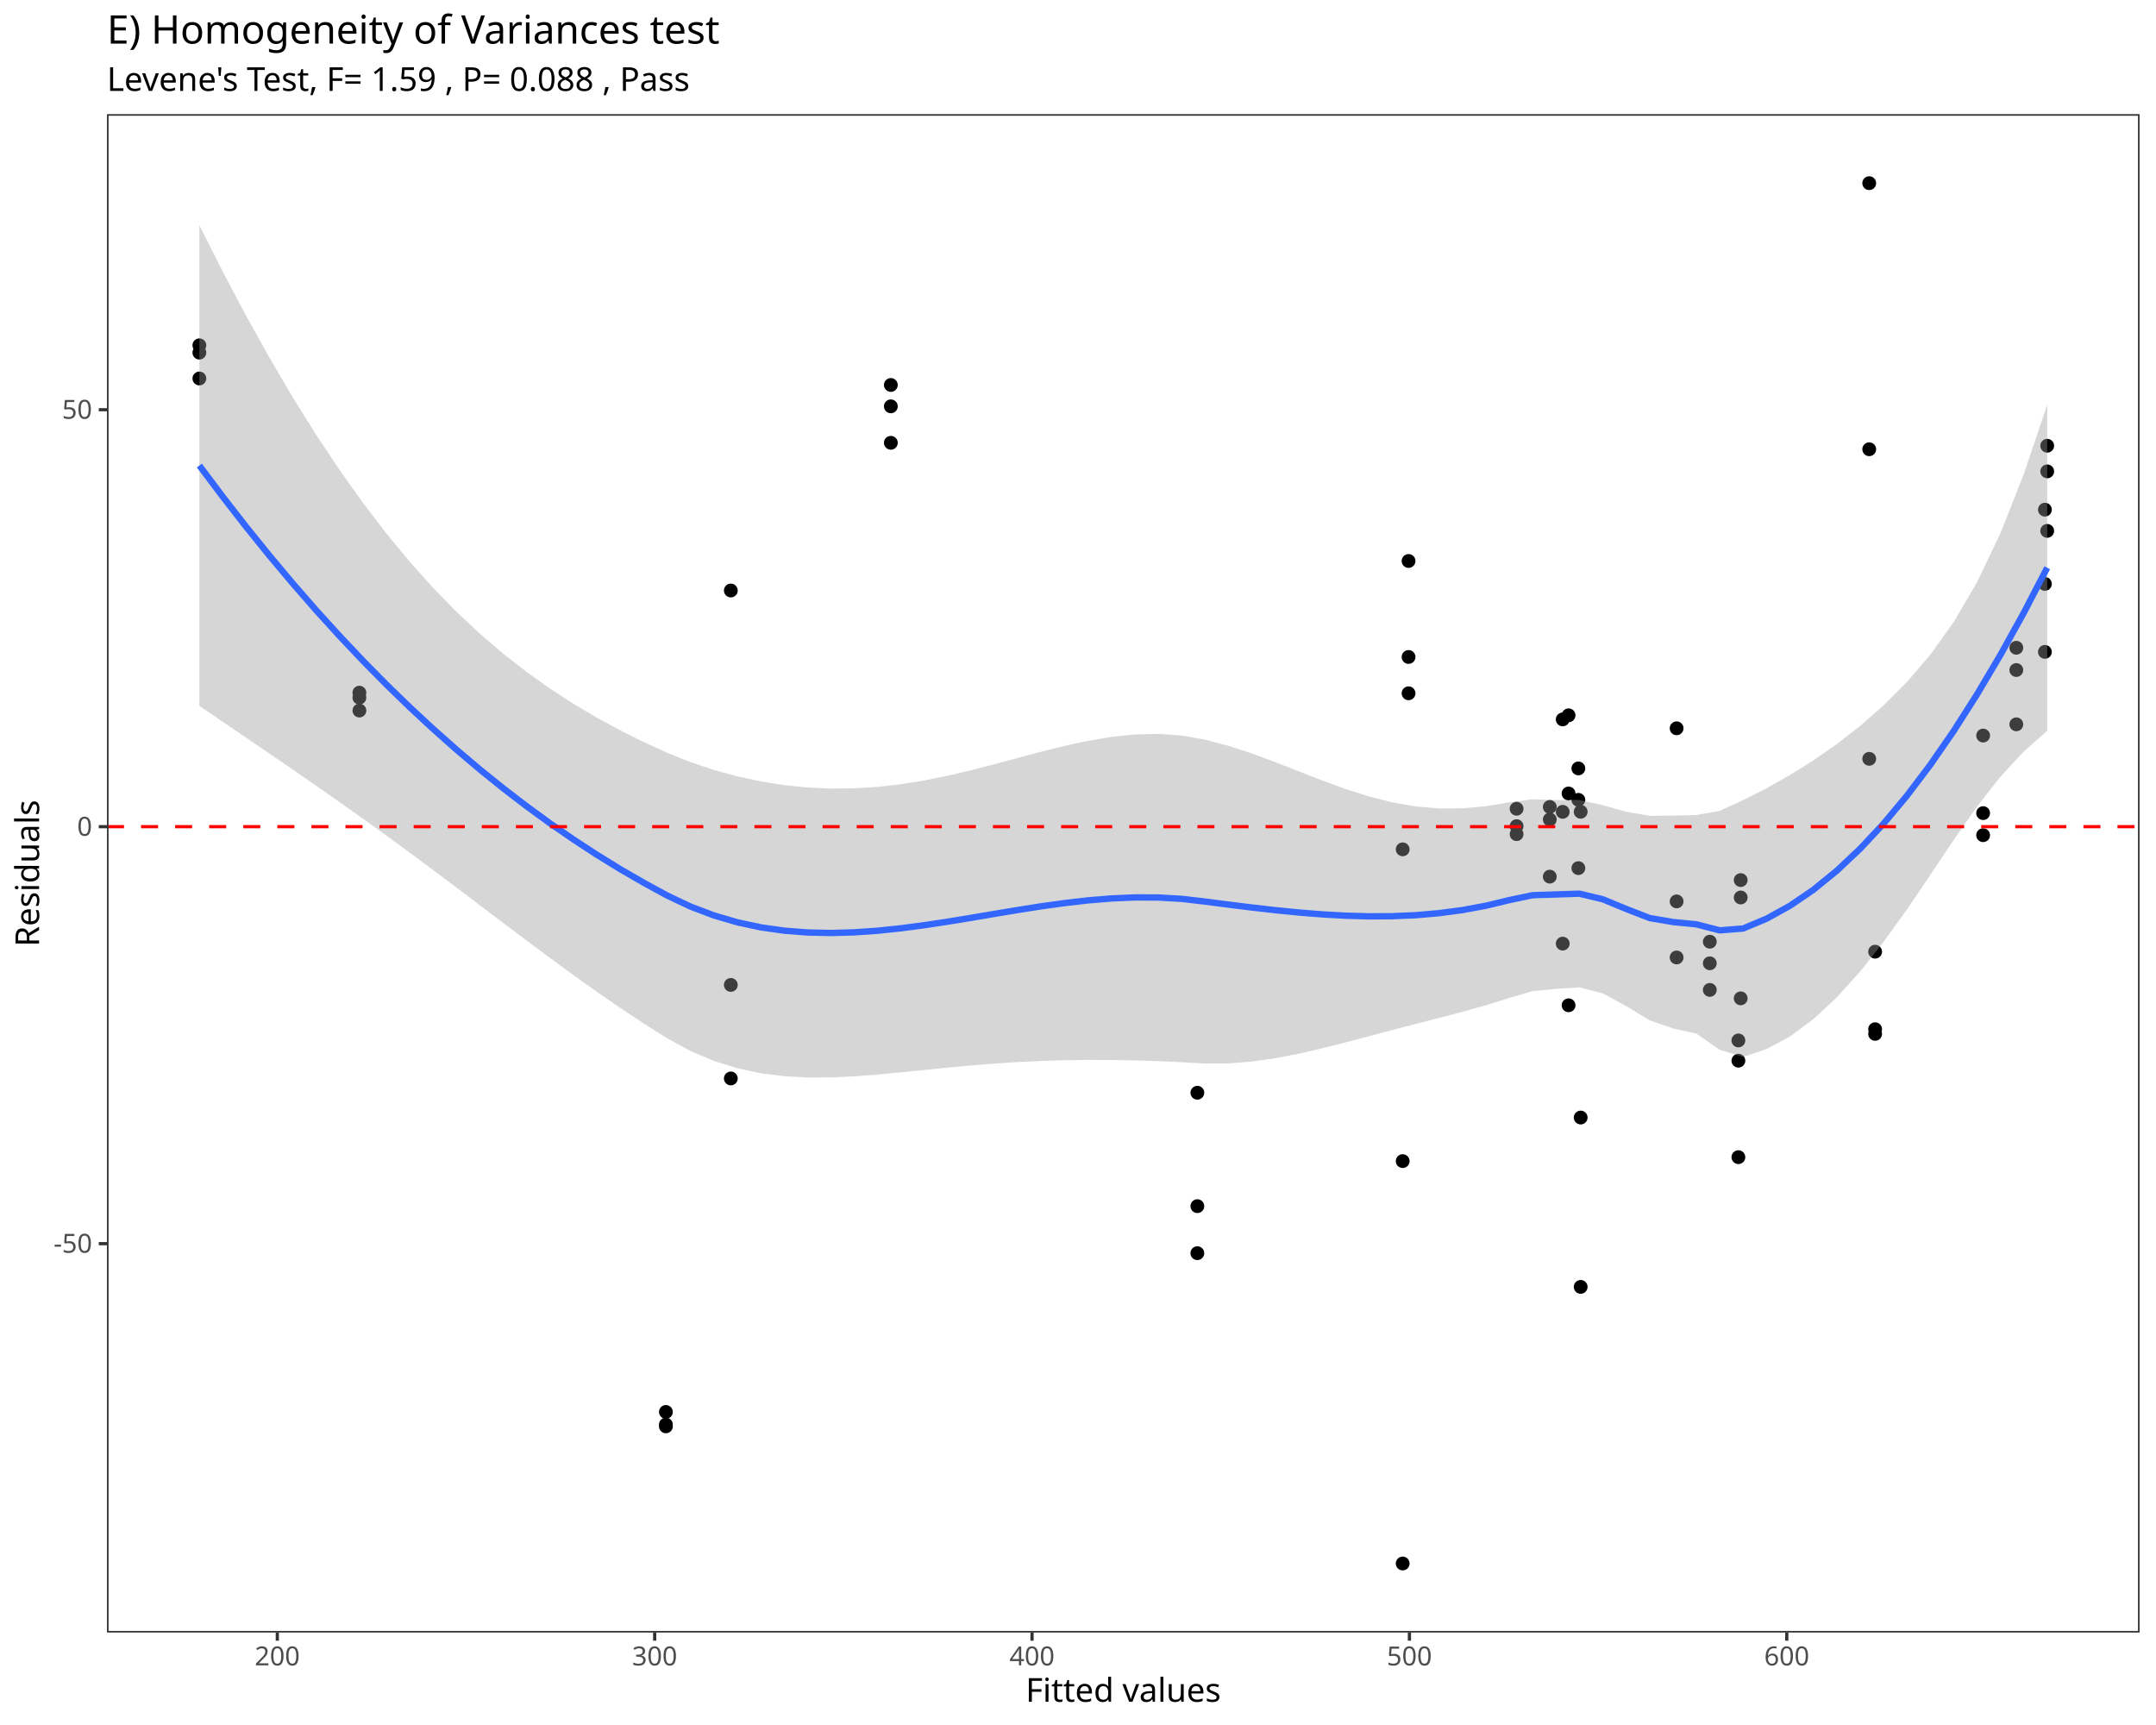
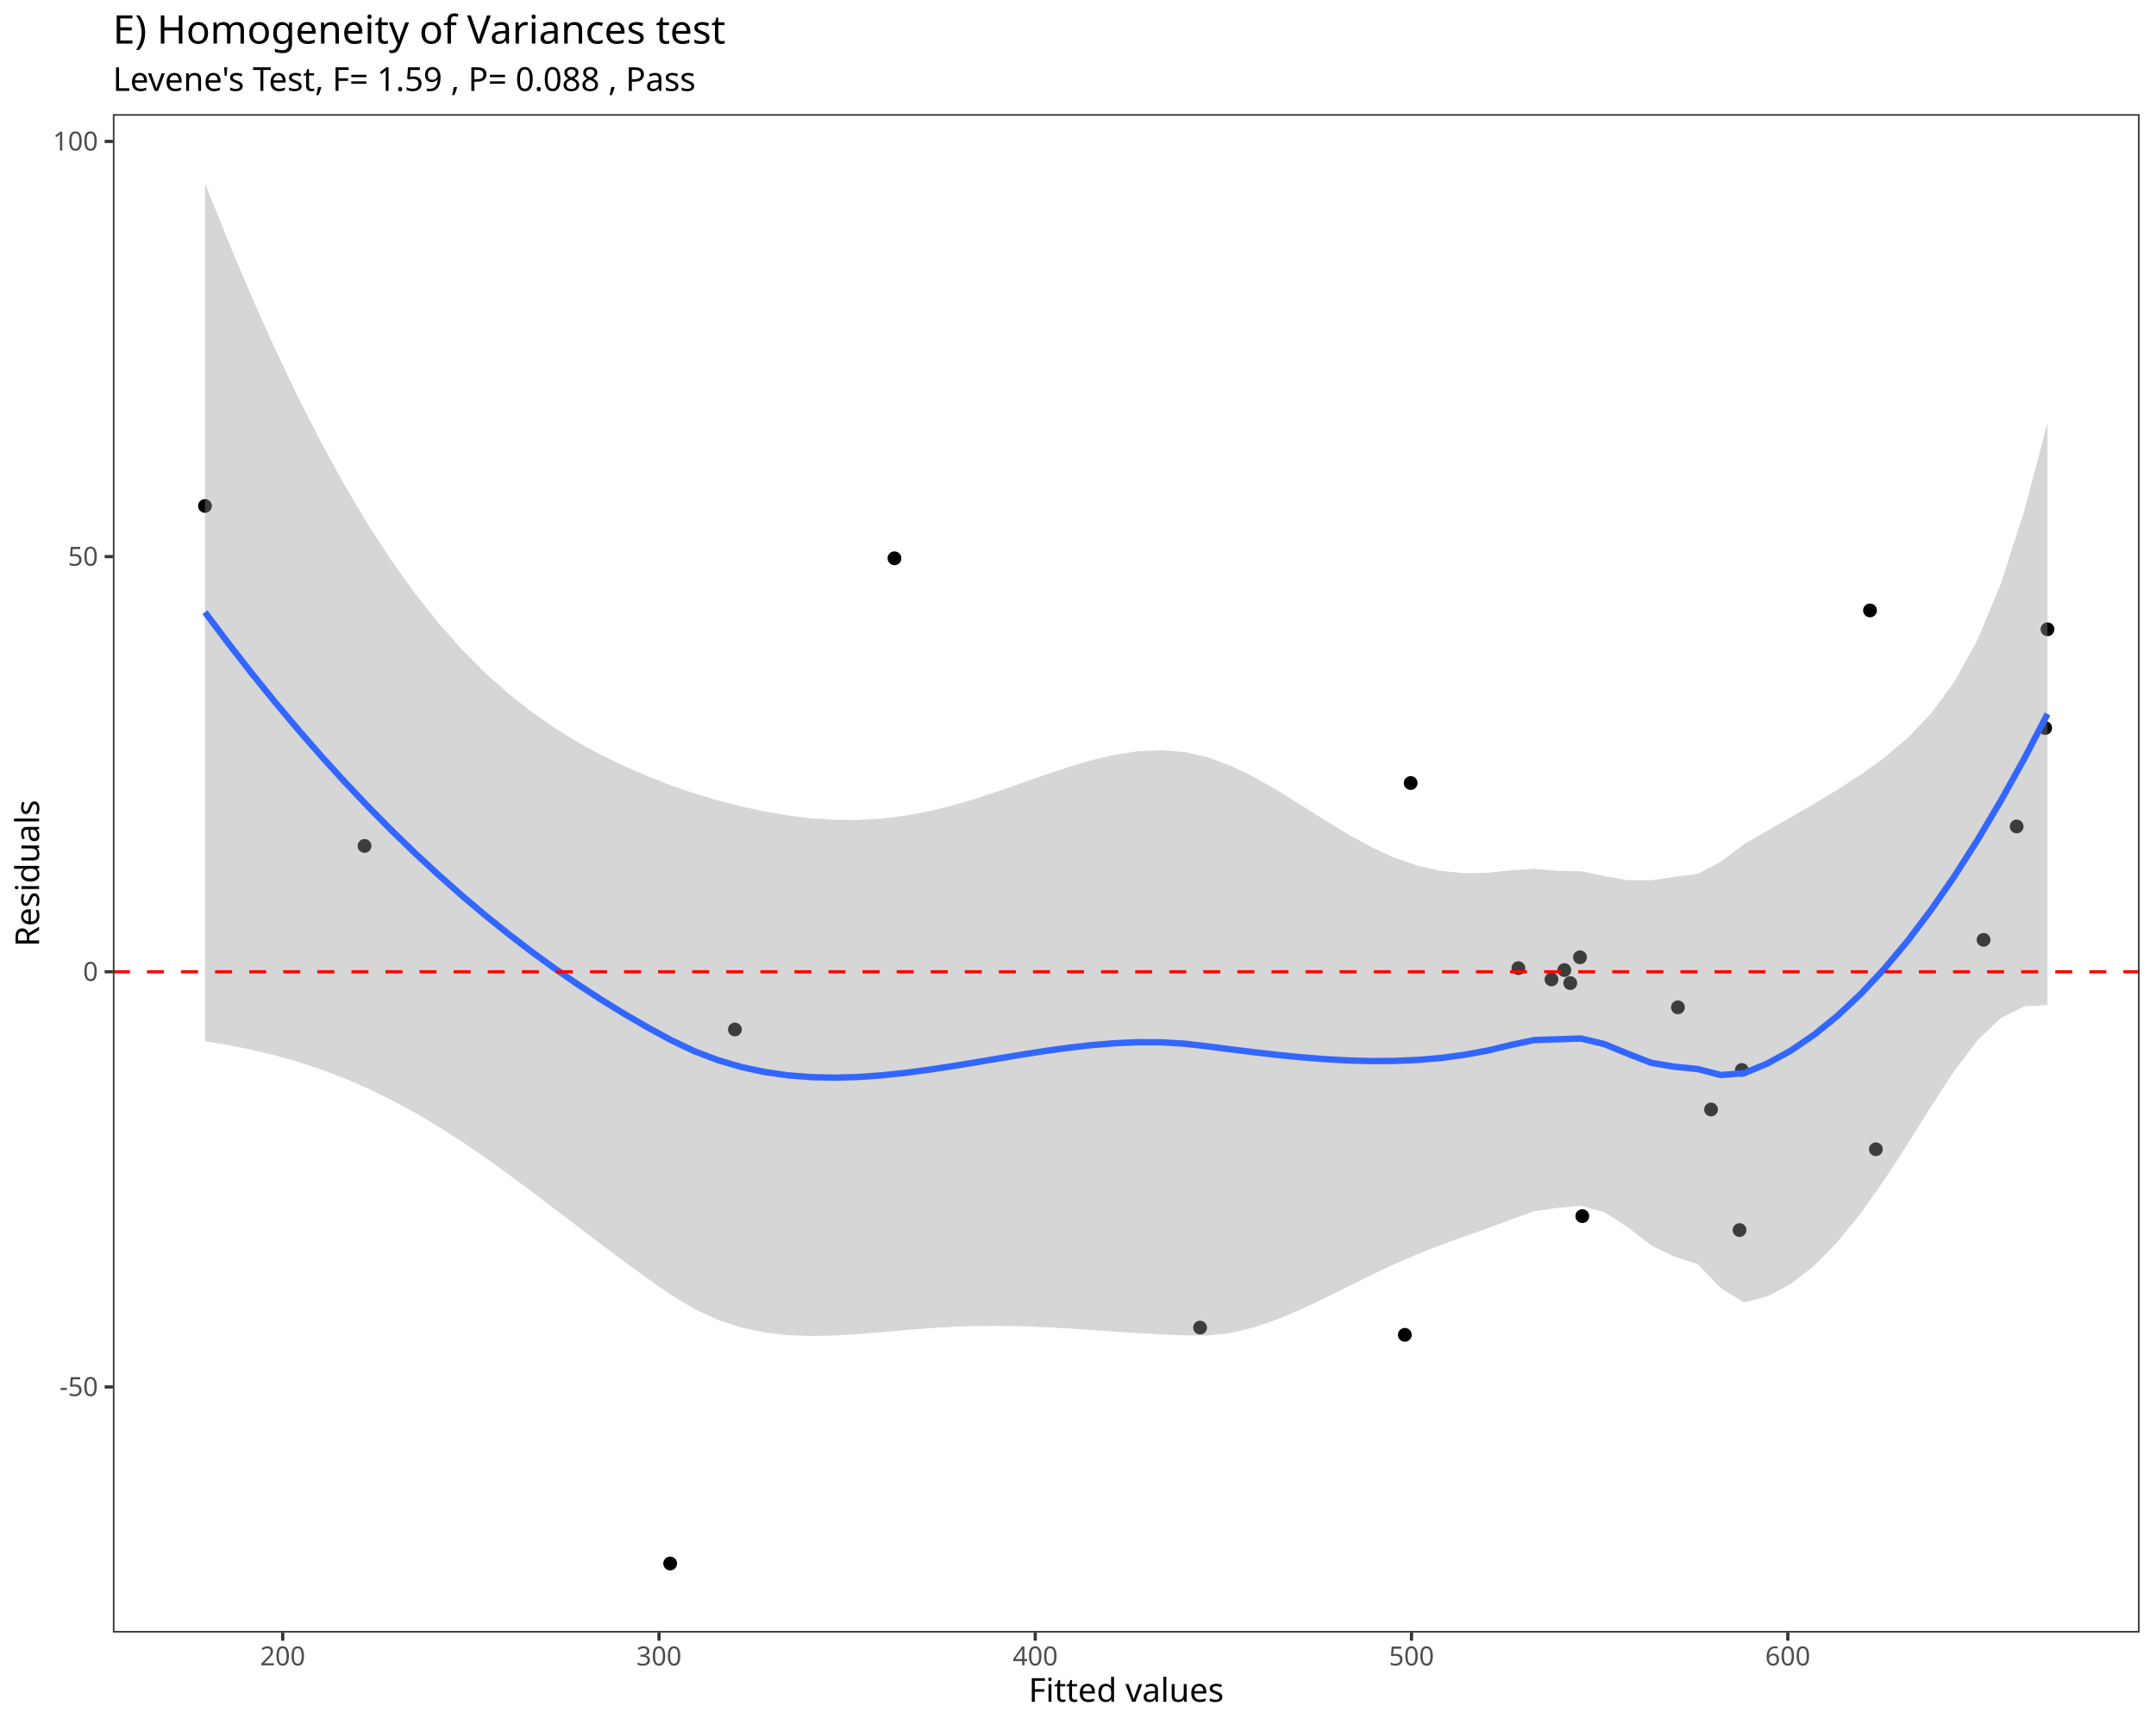
<svg xmlns="http://www.w3.org/2000/svg" class="svglite" data-engine-version="2.0" width="720.00pt" height="576.00pt" viewBox="0 0 720.00 576.00">
  <defs>
    <style type="text/css">
    .svglite line, .svglite polyline, .svglite polygon, .svglite path, .svglite rect, .svglite circle {
      fill: none;
      stroke: #000000;
      stroke-linecap: round;
      stroke-linejoin: round;
      stroke-miterlimit: 10.00;
    }
  </style>
  </defs>
  <rect width="100%" height="100%" style="stroke: none; fill: #FFFFFF;" />
  <defs>
    <clipPath id="cpMC4wMHw3MjAuMDB8MC4wMHw1NzYuMDA=">
      <rect x="0.00" y="0.00" width="720.00" height="576.00" />
    </clipPath>
  </defs>
  <g clip-path="url(#cpMC4wMHw3MjAuMDB8MC4wMHw1NzYuMDA=)">
    <rect x="0.00" y="0.00" width="720.00" height="576.00" style="stroke-width: 1.07; stroke: #FFFFFF; fill: #FFFFFF;" />
  </g>
  <defs>
-     <clipPath id="cpMzUuNzJ8NzE0LjUyfDM4LjEyfDU0NS4xMQ==">
-       <rect x="35.72" y="38.12" width="678.80" height="507.00" />
+     <clipPath id="cpMzcuNjl8NzE0LjUyfDM4LjEyfDU0NS4xMQ==">
+       <rect x="37.69" y="38.12" width="676.83" height="507.00" />
    </clipPath>
  </defs>
-   <g clip-path="url(#cpMzUuNzJ8NzE0LjUyfDM4LjEyfDU0NS4xMQ==)">
-     <rect x="35.72" y="38.12" width="678.80" height="507.00" style="stroke-width: 1.07; stroke: none; fill: #FFFFFF;" />
-     <circle cx="626.20" cy="343.67" r="1.95" style="stroke-width: 0.71; fill: #000000;" />
-     <circle cx="626.20" cy="317.78" r="1.95" style="stroke-width: 0.71; fill: #000000;" />
-     <circle cx="626.20" cy="345.22" r="1.95" style="stroke-width: 0.71; fill: #000000;" />
-     <circle cx="662.27" cy="278.88" r="1.95" style="stroke-width: 0.71; fill: #000000;" />
-     <circle cx="662.27" cy="245.61" r="1.95" style="stroke-width: 0.71; fill: #000000;" />
-     <circle cx="662.27" cy="271.51" r="1.95" style="stroke-width: 0.71; fill: #000000;" />
-     <circle cx="673.35" cy="216.30" r="1.95" style="stroke-width: 0.71; fill: #000000;" />
-     <circle cx="673.35" cy="223.73" r="1.95" style="stroke-width: 0.71; fill: #000000;" />
-     <circle cx="673.35" cy="241.86" r="1.95" style="stroke-width: 0.71; fill: #000000;" />
-     <circle cx="682.90" cy="194.97" r="1.95" style="stroke-width: 0.71; fill: #000000;" />
-     <circle cx="682.90" cy="170.18" r="1.95" style="stroke-width: 0.71; fill: #000000;" />
-     <circle cx="682.90" cy="217.67" r="1.95" style="stroke-width: 0.71; fill: #000000;" />
-     <circle cx="683.67" cy="157.40" r="1.95" style="stroke-width: 0.71; fill: #000000;" />
-     <circle cx="683.67" cy="148.84" r="1.95" style="stroke-width: 0.71; fill: #000000;" />
-     <circle cx="683.67" cy="177.27" r="1.95" style="stroke-width: 0.71; fill: #000000;" />
-     <circle cx="624.23" cy="61.16" r="1.95" style="stroke-width: 0.71; fill: #000000;" />
-     <circle cx="624.23" cy="253.38" r="1.95" style="stroke-width: 0.71; fill: #000000;" />
-     <circle cx="624.23" cy="150.01" r="1.95" style="stroke-width: 0.71; fill: #000000;" />
-     <circle cx="399.86" cy="418.45" r="1.95" style="stroke-width: 0.71; fill: #000000;" />
-     <circle cx="399.86" cy="402.75" r="1.95" style="stroke-width: 0.71; fill: #000000;" />
-     <circle cx="399.86" cy="364.88" r="1.95" style="stroke-width: 0.71; fill: #000000;" />
-     <circle cx="222.38" cy="476.28" r="1.95" style="stroke-width: 0.71; fill: #000000;" />
-     <circle cx="222.38" cy="471.46" r="1.95" style="stroke-width: 0.71; fill: #000000;" />
-     <circle cx="222.38" cy="475.67" r="1.95" style="stroke-width: 0.71; fill: #000000;" />
-     <circle cx="523.83" cy="264.95" r="1.95" style="stroke-width: 0.71; fill: #000000;" />
-     <circle cx="523.83" cy="238.85" r="1.95" style="stroke-width: 0.71; fill: #000000;" />
-     <circle cx="523.83" cy="335.68" r="1.95" style="stroke-width: 0.71; fill: #000000;" />
-     <circle cx="559.91" cy="319.71" r="1.95" style="stroke-width: 0.71; fill: #000000;" />
-     <circle cx="559.91" cy="243.19" r="1.95" style="stroke-width: 0.71; fill: #000000;" />
-     <circle cx="559.91" cy="300.99" r="1.95" style="stroke-width: 0.71; fill: #000000;" />
-     <circle cx="570.99" cy="321.66" r="1.95" style="stroke-width: 0.71; fill: #000000;" />
-     <circle cx="570.99" cy="314.45" r="1.95" style="stroke-width: 0.71; fill: #000000;" />
-     <circle cx="570.99" cy="330.54" r="1.95" style="stroke-width: 0.71; fill: #000000;" />
-     <circle cx="580.54" cy="386.39" r="1.95" style="stroke-width: 0.71; fill: #000000;" />
-     <circle cx="580.54" cy="354.18" r="1.95" style="stroke-width: 0.71; fill: #000000;" />
-     <circle cx="580.54" cy="347.42" r="1.95" style="stroke-width: 0.71; fill: #000000;" />
-     <circle cx="581.31" cy="293.87" r="1.95" style="stroke-width: 0.71; fill: #000000;" />
-     <circle cx="581.31" cy="299.68" r="1.95" style="stroke-width: 0.71; fill: #000000;" />
-     <circle cx="581.31" cy="333.36" r="1.95" style="stroke-width: 0.71; fill: #000000;" />
-     <circle cx="521.87" cy="240.22" r="1.95" style="stroke-width: 0.71; fill: #000000;" />
-     <circle cx="521.87" cy="315.09" r="1.95" style="stroke-width: 0.71; fill: #000000;" />
-     <circle cx="521.87" cy="271.08" r="1.95" style="stroke-width: 0.71; fill: #000000;" />
-     <circle cx="297.50" cy="135.68" r="1.95" style="stroke-width: 0.71; fill: #000000;" />
-     <circle cx="297.50" cy="128.55" r="1.95" style="stroke-width: 0.71; fill: #000000;" />
-     <circle cx="297.50" cy="147.86" r="1.95" style="stroke-width: 0.71; fill: #000000;" />
-     <circle cx="120.02" cy="237.26" r="1.95" style="stroke-width: 0.71; fill: #000000;" />
-     <circle cx="120.02" cy="231.29" r="1.95" style="stroke-width: 0.71; fill: #000000;" />
-     <circle cx="120.02" cy="232.96" r="1.95" style="stroke-width: 0.71; fill: #000000;" />
-     <circle cx="470.39" cy="231.50" r="1.95" style="stroke-width: 0.71; fill: #000000;" />
-     <circle cx="470.39" cy="187.32" r="1.95" style="stroke-width: 0.71; fill: #000000;" />
-     <circle cx="470.39" cy="219.37" r="1.95" style="stroke-width: 0.71; fill: #000000;" />
-     <circle cx="506.47" cy="270.05" r="1.95" style="stroke-width: 0.71; fill: #000000;" />
-     <circle cx="506.47" cy="275.87" r="1.95" style="stroke-width: 0.71; fill: #000000;" />
-     <circle cx="506.47" cy="278.53" r="1.95" style="stroke-width: 0.71; fill: #000000;" />
-     <circle cx="517.55" cy="269.45" r="1.95" style="stroke-width: 0.71; fill: #000000;" />
-     <circle cx="517.55" cy="273.64" r="1.95" style="stroke-width: 0.71; fill: #000000;" />
-     <circle cx="517.55" cy="292.72" r="1.95" style="stroke-width: 0.71; fill: #000000;" />
-     <circle cx="527.10" cy="256.58" r="1.95" style="stroke-width: 0.71; fill: #000000;" />
-     <circle cx="527.10" cy="267.08" r="1.95" style="stroke-width: 0.71; fill: #000000;" />
-     <circle cx="527.10" cy="289.88" r="1.95" style="stroke-width: 0.71; fill: #000000;" />
-     <circle cx="527.87" cy="429.71" r="1.95" style="stroke-width: 0.71; fill: #000000;" />
-     <circle cx="527.87" cy="373.16" r="1.95" style="stroke-width: 0.71; fill: #000000;" />
-     <circle cx="527.87" cy="271.06" r="1.95" style="stroke-width: 0.71; fill: #000000;" />
-     <circle cx="468.43" cy="283.61" r="1.95" style="stroke-width: 0.71; fill: #000000;" />
-     <circle cx="468.43" cy="387.71" r="1.95" style="stroke-width: 0.71; fill: #000000;" />
-     <circle cx="468.43" cy="522.07" r="1.95" style="stroke-width: 0.71; fill: #000000;" />
-     <circle cx="244.06" cy="197.18" r="1.95" style="stroke-width: 0.71; fill: #000000;" />
-     <circle cx="244.06" cy="328.88" r="1.95" style="stroke-width: 0.71; fill: #000000;" />
-     <circle cx="244.06" cy="360.11" r="1.95" style="stroke-width: 0.71; fill: #000000;" />
-     <circle cx="66.58" cy="117.75" r="1.95" style="stroke-width: 0.71; fill: #000000;" />
-     <circle cx="66.58" cy="115.30" r="1.95" style="stroke-width: 0.71; fill: #000000;" />
-     <circle cx="66.58" cy="126.38" r="1.95" style="stroke-width: 0.71; fill: #000000;" />
-     <polygon points="66.58,75.20 74.39,90.70 82.20,105.46 90.01,119.48 97.82,132.75 105.63,145.26 113.45,157.00 121.26,167.97 129.07,178.18 136.88,187.63 144.69,196.34 152.50,204.33 160.31,211.65 168.12,218.33 175.94,224.42 183.75,229.98 191.56,235.04 199.37,239.67 207.18,243.90 214.99,247.79 222.80,251.36 230.61,254.49 238.43,257.11 246.24,259.24 254.05,260.92 261.86,262.16 269.67,262.96 277.48,263.31 285.29,263.24 293.10,262.75 300.92,261.85 308.73,260.59 316.54,259.01 324.35,257.17 332.16,255.16 339.97,253.06 347.78,250.99 355.59,249.05 363.41,247.36 371.22,246.05 379.03,245.24 386.84,245.05 394.65,245.60 402.46,246.98 410.27,249.05 418.08,251.60 425.90,254.49 433.71,257.55 441.52,260.59 449.33,263.45 457.14,265.94 464.95,267.93 472.76,269.29 480.57,269.95 488.39,269.91 496.20,269.21 504.01,267.91 511.82,266.89 519.63,267.16 527.44,267.13 535.25,268.85 543.06,271.05 550.88,272.41 558.69,272.36 566.50,272.15 574.31,270.76 582.12,267.16 589.93,263.22 597.74,258.82 605.55,253.93 613.37,248.49 621.18,242.41 628.99,235.57 636.80,227.76 644.61,218.64 652.42,207.74 660.23,194.42 668.04,178.07 675.85,158.31 683.67,135.14 683.67,244.02 675.85,250.93 668.04,259.33 660.23,269.32 652.42,280.50 644.61,292.17 636.80,303.70 628.99,314.57 621.18,324.44 613.37,333.07 605.55,340.33 597.74,346.11 589.93,350.32 582.12,352.91 574.31,350.55 566.50,345.13 558.69,343.39 550.88,340.68 543.06,335.95 535.25,331.70 527.44,329.69 519.63,330.19 511.82,330.95 504.01,333.21 496.20,335.68 488.39,337.86 480.57,339.90 472.76,341.91 464.95,343.94 457.14,346.01 449.33,348.08 441.52,350.05 433.71,351.84 425.90,353.35 418.08,354.46 410.27,355.08 402.46,355.12 394.65,354.69 386.84,354.33 379.03,354.08 371.22,353.94 363.41,353.92 355.59,354.02 347.78,354.26 339.97,354.63 332.16,355.13 324.35,355.76 316.54,356.48 308.73,357.27 300.92,358.06 293.10,358.80 285.29,359.40 277.48,359.77 269.67,359.79 261.86,359.36 254.05,358.37 246.24,356.70 238.43,354.26 230.61,350.95 222.80,346.68 214.99,341.76 207.18,336.59 199.37,331.21 191.56,325.64 183.75,319.93 175.94,314.12 168.12,308.23 160.31,302.32 152.50,296.41 144.69,290.55 136.88,284.75 129.07,279.04 121.26,273.41 113.45,267.87 105.63,262.40 97.82,257.00 90.01,251.65 82.20,246.33 74.39,241.02 66.58,235.70 " style="stroke-width: 0.00; stroke: none; stroke-linecap: butt; fill: #999999; fill-opacity: 0.40;" />
-     <polyline points="66.58,75.20 74.39,90.70 82.20,105.46 90.01,119.48 97.82,132.75 105.63,145.26 113.45,157.00 121.26,167.97 129.07,178.18 136.88,187.63 144.69,196.34 152.50,204.33 160.31,211.65 168.12,218.33 175.94,224.42 183.75,229.98 191.56,235.04 199.37,239.67 207.18,243.90 214.99,247.79 222.80,251.36 230.61,254.49 238.43,257.11 246.24,259.24 254.05,260.92 261.86,262.16 269.67,262.96 277.48,263.31 285.29,263.24 293.10,262.75 300.92,261.85 308.73,260.59 316.54,259.01 324.35,257.17 332.16,255.16 339.97,253.06 347.78,250.99 355.59,249.05 363.41,247.36 371.22,246.05 379.03,245.24 386.84,245.05 394.65,245.60 402.46,246.98 410.27,249.05 418.08,251.60 425.90,254.49 433.71,257.55 441.52,260.59 449.33,263.45 457.14,265.94 464.95,267.93 472.76,269.29 480.57,269.95 488.39,269.91 496.20,269.21 504.01,267.91 511.82,266.89 519.63,267.16 527.44,267.13 535.25,268.85 543.06,271.05 550.88,272.41 558.69,272.36 566.50,272.15 574.31,270.76 582.12,267.16 589.93,263.22 597.74,258.82 605.55,253.93 613.37,248.49 621.18,242.41 628.99,235.57 636.80,227.76 644.61,218.64 652.42,207.74 660.23,194.42 668.04,178.07 675.85,158.31 683.67,135.14 " style="stroke-width: 2.13; stroke: none; stroke-linecap: butt;" />
-     <polyline points="683.67,244.02 675.85,250.93 668.04,259.33 660.23,269.32 652.42,280.50 644.61,292.17 636.80,303.70 628.99,314.57 621.18,324.44 613.37,333.07 605.55,340.33 597.74,346.11 589.93,350.32 582.12,352.91 574.31,350.55 566.50,345.13 558.69,343.39 550.88,340.68 543.06,335.95 535.25,331.70 527.44,329.69 519.63,330.19 511.82,330.95 504.01,333.21 496.20,335.68 488.39,337.86 480.57,339.90 472.76,341.91 464.95,343.94 457.14,346.01 449.33,348.08 441.52,350.05 433.71,351.84 425.90,353.35 418.08,354.46 410.27,355.08 402.46,355.12 394.65,354.69 386.84,354.33 379.03,354.08 371.22,353.94 363.41,353.92 355.59,354.02 347.78,354.26 339.97,354.63 332.16,355.13 324.35,355.76 316.54,356.48 308.73,357.27 300.92,358.06 293.10,358.80 285.29,359.40 277.48,359.77 269.67,359.79 261.86,359.36 254.05,358.37 246.24,356.70 238.43,354.26 230.61,350.95 222.80,346.68 214.99,341.76 207.18,336.59 199.37,331.21 191.56,325.64 183.75,319.93 175.94,314.12 168.12,308.23 160.31,302.32 152.50,296.41 144.69,290.55 136.88,284.75 129.07,279.04 121.26,273.41 113.45,267.87 105.63,262.40 97.82,257.00 90.01,251.65 82.20,246.33 74.39,241.02 66.58,235.70 " style="stroke-width: 2.13; stroke: none; stroke-linecap: butt;" />
-     <polyline points="66.58,155.45 74.39,165.86 82.20,175.90 90.01,185.57 97.82,194.87 105.63,203.83 113.45,212.43 121.26,220.69 129.07,228.61 136.88,236.19 144.69,243.44 152.50,250.37 160.31,256.98 168.12,263.28 175.94,269.27 183.75,274.96 191.56,280.34 199.37,285.44 207.18,290.25 214.99,294.77 222.80,299.02 230.61,302.72 238.43,305.68 246.24,307.97 254.05,309.65 261.86,310.76 269.67,311.37 277.48,311.54 285.29,311.32 293.10,310.78 300.92,309.96 308.73,308.93 316.54,307.75 324.35,306.47 332.16,305.15 339.97,303.85 347.78,302.62 355.59,301.54 363.41,300.64 371.22,300.00 379.03,299.66 386.84,299.69 394.65,300.14 402.46,301.05 410.27,302.06 418.08,303.03 425.90,303.92 433.71,304.70 441.52,305.32 449.33,305.76 457.14,305.98 464.95,305.93 472.76,305.60 480.57,304.92 488.39,303.89 496.20,302.44 504.01,300.56 511.82,298.92 519.63,298.67 527.44,298.41 535.25,300.28 543.06,303.50 550.88,306.54 558.69,307.88 566.50,308.64 574.31,310.66 582.12,310.04 589.93,306.77 597.74,302.46 605.55,297.13 613.37,290.78 621.18,283.42 628.99,275.07 636.80,265.73 644.61,255.41 652.42,244.12 660.23,231.87 668.04,218.70 675.85,204.62 683.67,189.58 " style="stroke-width: 2.13; stroke: #3366FF; stroke-linecap: butt;" />
-     <line x1="35.72" y1="276.04" x2="714.52" y2="276.04" style="stroke-width: 1.07; stroke: #FF0000; stroke-dasharray: 5.69,5.69; stroke-linecap: butt;" />
-     <rect x="35.72" y="38.12" width="678.80" height="507.00" style="stroke-width: 1.07; stroke: #333333;" />
+   <g clip-path="url(#cpMzcuNjl8NzE0LjUyfDM4LjEyfDU0NS4xMQ==)">
+     <rect x="37.69" y="38.12" width="676.83" height="507.00" style="stroke-width: 1.07; stroke: none; fill: #FFFFFF;" />
+     <circle cx="223.80" cy="522.07" r="1.95" style="stroke-width: 0.71; fill: #000000;" />
+     <circle cx="121.74" cy="282.47" r="1.95" style="stroke-width: 0.71; fill: #000000;" />
+     <circle cx="68.45" cy="168.94" r="1.95" style="stroke-width: 0.71; fill: #000000;" />
+     <circle cx="624.49" cy="203.83" r="1.95" style="stroke-width: 0.71; fill: #000000;" />
+     <circle cx="522.42" cy="323.92" r="1.95" style="stroke-width: 0.71; fill: #000000;" />
+     <circle cx="469.14" cy="445.72" r="1.95" style="stroke-width: 0.71; fill: #000000;" />
+     <circle cx="683.76" cy="210.12" r="1.95" style="stroke-width: 0.71; fill: #000000;" />
+     <circle cx="581.69" cy="357.28" r="1.95" style="stroke-width: 0.71; fill: #000000;" />
+     <circle cx="528.41" cy="406.08" r="1.95" style="stroke-width: 0.71; fill: #000000;" />
+     <circle cx="682.99" cy="243.08" r="1.95" style="stroke-width: 0.71; fill: #000000;" />
+     <circle cx="580.92" cy="410.74" r="1.95" style="stroke-width: 0.71; fill: #000000;" />
+     <circle cx="527.64" cy="319.66" r="1.95" style="stroke-width: 0.71; fill: #000000;" />
+     <circle cx="673.47" cy="275.96" r="1.95" style="stroke-width: 0.71; fill: #000000;" />
+     <circle cx="571.40" cy="370.47" r="1.95" style="stroke-width: 0.71; fill: #000000;" />
+     <circle cx="518.12" cy="327.05" r="1.95" style="stroke-width: 0.71; fill: #000000;" />
+     <circle cx="662.42" cy="313.83" r="1.95" style="stroke-width: 0.71; fill: #000000;" />
+     <circle cx="560.35" cy="336.37" r="1.95" style="stroke-width: 0.71; fill: #000000;" />
+     <circle cx="507.07" cy="323.28" r="1.95" style="stroke-width: 0.71; fill: #000000;" />
+     <circle cx="626.45" cy="383.75" r="1.95" style="stroke-width: 0.71; fill: #000000;" />
+     <circle cx="524.39" cy="328.27" r="1.95" style="stroke-width: 0.71; fill: #000000;" />
+     <circle cx="471.10" cy="261.46" r="1.95" style="stroke-width: 0.71; fill: #000000;" />
+     <circle cx="400.77" cy="443.30" r="1.95" style="stroke-width: 0.71; fill: #000000;" />
+     <circle cx="298.71" cy="186.42" r="1.95" style="stroke-width: 0.71; fill: #000000;" />
+     <circle cx="245.42" cy="343.76" r="1.95" style="stroke-width: 0.71; fill: #000000;" />
+     <polygon points="68.45,61.16 76.24,80.61 84.03,99.04 91.82,116.43 99.61,132.77 107.40,148.03 115.19,162.20 122.97,175.27 130.76,187.24 138.55,198.12 146.34,207.94 154.13,216.75 161.92,224.59 169.71,231.54 177.49,237.69 185.28,243.11 193.07,247.90 200.86,252.14 208.65,255.90 216.44,259.26 224.23,262.28 232.01,264.96 239.80,267.29 247.59,269.29 255.38,270.97 263.17,272.30 270.96,273.24 278.75,273.74 286.54,273.79 294.32,273.34 302.11,272.39 309.90,270.95 317.69,269.06 325.48,266.79 333.27,264.23 341.06,261.52 348.84,258.78 356.63,256.18 364.42,253.87 372.21,252.04 380.00,250.86 387.79,250.49 395.58,251.11 403.36,252.87 411.15,255.75 418.94,259.56 426.73,264.01 434.52,268.86 442.31,273.79 450.10,278.54 457.89,282.82 465.67,286.40 473.46,289.10 481.25,290.82 489.04,291.57 496.83,291.44 504.62,290.62 512.41,290.10 520.19,290.77 527.98,290.92 535.77,292.52 543.56,293.90 551.35,293.93 559.14,292.79 566.93,291.81 574.71,287.73 582.50,281.80 590.29,277.34 598.08,272.89 605.87,268.37 613.66,263.67 621.45,258.63 629.23,253.01 637.02,246.44 644.81,238.32 652.60,227.77 660.39,213.66 668.18,194.86 675.97,170.71 683.76,141.22 683.76,335.61 675.97,336.06 668.18,339.95 660.39,347.38 652.60,357.66 644.81,369.59 637.02,382.02 629.23,394.05 621.45,405.07 613.66,414.68 605.87,422.62 598.08,428.72 590.29,432.84 582.50,434.89 574.71,430.19 566.93,422.10 559.14,419.60 551.35,415.81 543.56,409.77 535.77,404.74 527.98,402.62 520.19,403.29 512.41,404.46 504.62,407.20 496.83,410.13 489.04,412.88 481.25,415.69 473.46,418.75 465.67,422.12 457.89,425.78 450.10,429.63 442.31,433.51 434.52,437.20 426.73,440.50 418.94,443.18 411.15,445.05 403.36,445.93 395.58,445.88 387.79,445.59 380.00,445.17 372.21,444.65 364.42,444.11 356.63,443.59 348.84,443.15 341.06,442.85 333.27,442.72 325.48,442.79 317.69,443.07 309.90,443.54 302.11,444.15 294.32,444.82 286.54,445.46 278.75,445.94 270.96,446.11 263.17,445.83 255.38,444.94 247.59,443.29 239.80,440.74 232.01,437.16 224.23,432.47 216.44,427.03 208.65,421.38 200.86,415.57 193.07,409.66 185.28,403.72 177.49,397.82 169.71,392.04 161.92,386.45 154.13,381.13 146.34,376.14 138.55,371.52 130.76,367.30 122.97,363.50 115.19,360.13 107.40,357.17 99.61,354.60 91.82,352.39 84.03,350.53 76.24,348.97 68.45,347.69 " style="stroke-width: 0.00; stroke: none; stroke-linecap: butt; fill: #999999; fill-opacity: 0.40;" />
+     <polyline points="68.45,61.16 76.24,80.61 84.03,99.04 91.82,116.43 99.61,132.77 107.40,148.03 115.19,162.20 122.97,175.27 130.76,187.24 138.55,198.12 146.34,207.94 154.13,216.75 161.92,224.59 169.71,231.54 177.49,237.69 185.28,243.11 193.07,247.90 200.86,252.14 208.65,255.90 216.44,259.26 224.23,262.28 232.01,264.96 239.80,267.29 247.59,269.29 255.38,270.97 263.17,272.30 270.96,273.24 278.75,273.74 286.54,273.79 294.32,273.34 302.11,272.39 309.90,270.95 317.69,269.06 325.48,266.79 333.27,264.23 341.06,261.52 348.84,258.78 356.63,256.18 364.42,253.87 372.21,252.04 380.00,250.86 387.79,250.49 395.58,251.11 403.36,252.87 411.15,255.75 418.94,259.56 426.73,264.01 434.52,268.86 442.31,273.79 450.10,278.54 457.89,282.82 465.67,286.40 473.46,289.10 481.25,290.82 489.04,291.57 496.83,291.44 504.62,290.62 512.41,290.10 520.19,290.77 527.98,290.92 535.77,292.52 543.56,293.90 551.35,293.93 559.14,292.79 566.93,291.81 574.71,287.73 582.50,281.80 590.29,277.34 598.08,272.89 605.87,268.37 613.66,263.67 621.45,258.63 629.23,253.01 637.02,246.44 644.81,238.32 652.60,227.77 660.39,213.66 668.18,194.86 675.97,170.71 683.76,141.22 " style="stroke-width: 2.13; stroke: none; stroke-linecap: butt;" />
+     <polyline points="683.76,335.61 675.97,336.06 668.18,339.95 660.39,347.38 652.60,357.66 644.81,369.59 637.02,382.02 629.23,394.05 621.45,405.07 613.66,414.68 605.87,422.62 598.08,428.72 590.29,432.84 582.50,434.89 574.71,430.19 566.93,422.10 559.14,419.60 551.35,415.81 543.56,409.77 535.77,404.74 527.98,402.62 520.19,403.29 512.41,404.46 504.62,407.20 496.83,410.13 489.04,412.88 481.25,415.69 473.46,418.75 465.67,422.12 457.89,425.78 450.10,429.63 442.31,433.51 434.52,437.20 426.73,440.50 418.94,443.18 411.15,445.05 403.36,445.93 395.58,445.88 387.79,445.59 380.00,445.17 372.21,444.65 364.42,444.11 356.63,443.59 348.84,443.15 341.06,442.85 333.27,442.72 325.48,442.79 317.69,443.07 309.90,443.54 302.11,444.15 294.32,444.82 286.54,445.46 278.75,445.94 270.96,446.11 263.17,445.83 255.38,444.94 247.59,443.29 239.80,440.74 232.01,437.16 224.23,432.47 216.44,427.03 208.65,421.38 200.86,415.57 193.07,409.66 185.28,403.72 177.49,397.82 169.71,392.04 161.92,386.45 154.13,381.13 146.34,376.14 138.55,371.52 130.76,367.30 122.97,363.50 115.19,360.13 107.40,357.17 99.61,354.60 91.82,352.39 84.03,350.53 76.24,348.97 68.45,347.69 " style="stroke-width: 2.13; stroke: none; stroke-linecap: butt;" />
+     <polyline points="68.45,204.43 76.24,214.79 84.03,224.78 91.82,234.41 99.61,243.68 107.40,252.60 115.19,261.16 122.97,269.38 130.76,277.27 138.55,284.82 146.34,292.04 154.13,298.94 161.92,305.52 169.71,311.79 177.49,317.75 185.28,323.42 193.07,328.78 200.86,333.85 208.65,338.64 216.44,343.15 224.23,347.38 232.01,351.06 239.80,354.01 247.59,356.29 255.38,357.96 263.17,359.07 270.96,359.67 278.75,359.84 286.54,359.62 294.32,359.08 302.11,358.27 309.90,357.24 317.69,356.06 325.48,354.79 333.27,353.48 341.06,352.18 348.84,350.96 356.63,349.88 364.42,348.99 372.21,348.35 380.00,348.01 387.79,348.04 395.58,348.49 403.36,349.40 411.15,350.40 418.94,351.37 426.73,352.26 434.52,353.03 442.31,353.65 450.10,354.09 457.89,354.30 465.67,354.26 473.46,353.92 481.25,353.26 489.04,352.22 496.83,350.79 504.62,348.91 512.41,347.28 520.19,347.03 527.98,346.77 535.77,348.63 543.56,351.83 551.35,354.87 559.14,356.19 566.93,356.96 574.71,358.96 582.50,358.34 590.29,355.09 598.08,350.80 605.87,345.49 613.66,339.17 621.45,331.85 629.23,323.53 637.02,314.23 644.81,303.95 652.60,292.71 660.39,280.52 668.18,267.40 675.97,253.39 683.76,238.41 " style="stroke-width: 2.13; stroke: #3366FF; stroke-linecap: butt;" />
+     <line x1="37.69" y1="324.49" x2="714.52" y2="324.49" style="stroke-width: 1.07; stroke: #FF0000; stroke-dasharray: 5.69,5.69; stroke-linecap: butt;" />
+     <rect x="37.69" y="38.12" width="676.83" height="507.00" style="stroke-width: 1.07; stroke: #333333;" />
  </g>
  <g clip-path="url(#cpMC4wMHw3MjAuMDB8MC4wMHw1NzYuMDA=)">
-     <text x="30.79" y="418.30" text-anchor="end" style="font-size: 8.80px; fill: #4D4D4D; font-family: sans;" textLength="12.72px" lengthAdjust="spacingAndGlyphs">-50</text>
-     <text x="30.79" y="279.07" text-anchor="end" style="font-size: 8.80px; fill: #4D4D4D; font-family: sans;" textLength="4.89px" lengthAdjust="spacingAndGlyphs">0</text>
-     <text x="30.79" y="139.83" text-anchor="end" style="font-size: 8.80px; fill: #4D4D4D; font-family: sans;" textLength="9.79px" lengthAdjust="spacingAndGlyphs">50</text>
-     <polyline points="32.98,415.27 35.72,415.27 " style="stroke-width: 1.07; stroke: #333333; stroke-linecap: butt;" />
-     <polyline points="32.98,276.04 35.72,276.04 " style="stroke-width: 1.07; stroke: #333333; stroke-linecap: butt;" />
-     <polyline points="32.98,136.81 35.72,136.81 " style="stroke-width: 1.07; stroke: #333333; stroke-linecap: butt;" />
-     <polyline points="92.61,547.85 92.61,545.11 " style="stroke-width: 1.07; stroke: #333333; stroke-linecap: butt;" />
-     <polyline points="218.63,547.85 218.63,545.11 " style="stroke-width: 1.07; stroke: #333333; stroke-linecap: butt;" />
-     <polyline points="344.65,547.85 344.65,545.11 " style="stroke-width: 1.07; stroke: #333333; stroke-linecap: butt;" />
-     <polyline points="470.68,547.85 470.68,545.11 " style="stroke-width: 1.07; stroke: #333333; stroke-linecap: butt;" />
-     <polyline points="596.70,547.85 596.70,545.11 " style="stroke-width: 1.07; stroke: #333333; stroke-linecap: butt;" />
-     <text x="92.61" y="556.10" text-anchor="middle" style="font-size: 8.80px; fill: #4D4D4D; font-family: sans;" textLength="14.68px" lengthAdjust="spacingAndGlyphs">200</text>
-     <text x="218.63" y="556.10" text-anchor="middle" style="font-size: 8.80px; fill: #4D4D4D; font-family: sans;" textLength="14.68px" lengthAdjust="spacingAndGlyphs">300</text>
-     <text x="344.65" y="556.10" text-anchor="middle" style="font-size: 8.80px; fill: #4D4D4D; font-family: sans;" textLength="14.68px" lengthAdjust="spacingAndGlyphs">400</text>
-     <text x="470.68" y="556.10" text-anchor="middle" style="font-size: 8.80px; fill: #4D4D4D; font-family: sans;" textLength="14.68px" lengthAdjust="spacingAndGlyphs">500</text>
-     <text x="596.70" y="556.10" text-anchor="middle" style="font-size: 8.80px; fill: #4D4D4D; font-family: sans;" textLength="14.68px" lengthAdjust="spacingAndGlyphs">600</text>
-     <text x="375.12" y="568.24" text-anchor="middle" style="font-size: 11.00px; font-family: sans;" textLength="62.37px" lengthAdjust="spacingAndGlyphs">Fitted values</text>
+     <text x="32.76" y="466.15" text-anchor="end" style="font-size: 8.80px; fill: #4D4D4D; font-family: sans;" textLength="12.72px" lengthAdjust="spacingAndGlyphs">-50</text>
+     <text x="32.76" y="327.52" text-anchor="end" style="font-size: 8.80px; fill: #4D4D4D; font-family: sans;" textLength="4.89px" lengthAdjust="spacingAndGlyphs">0</text>
+     <text x="32.76" y="188.89" text-anchor="end" style="font-size: 8.80px; fill: #4D4D4D; font-family: sans;" textLength="9.79px" lengthAdjust="spacingAndGlyphs">50</text>
+     <text x="32.76" y="50.26" text-anchor="end" style="font-size: 8.80px; fill: #4D4D4D; font-family: sans;" textLength="14.68px" lengthAdjust="spacingAndGlyphs">100</text>
+     <polyline points="34.95,463.12 37.69,463.12 " style="stroke-width: 1.07; stroke: #333333; stroke-linecap: butt;" />
+     <polyline points="34.95,324.49 37.69,324.49 " style="stroke-width: 1.07; stroke: #333333; stroke-linecap: butt;" />
+     <polyline points="34.95,185.86 37.69,185.86 " style="stroke-width: 1.07; stroke: #333333; stroke-linecap: butt;" />
+     <polyline points="34.95,47.23 37.69,47.23 " style="stroke-width: 1.07; stroke: #333333; stroke-linecap: butt;" />
+     <polyline points="94.41,547.85 94.41,545.11 " style="stroke-width: 1.07; stroke: #333333; stroke-linecap: butt;" />
+     <polyline points="220.07,547.85 220.07,545.11 " style="stroke-width: 1.07; stroke: #333333; stroke-linecap: butt;" />
+     <polyline points="345.72,547.85 345.72,545.11 " style="stroke-width: 1.07; stroke: #333333; stroke-linecap: butt;" />
+     <polyline points="471.38,547.85 471.38,545.11 " style="stroke-width: 1.07; stroke: #333333; stroke-linecap: butt;" />
+     <polyline points="597.04,547.85 597.04,545.11 " style="stroke-width: 1.07; stroke: #333333; stroke-linecap: butt;" />
+     <text x="94.41" y="556.10" text-anchor="middle" style="font-size: 8.80px; fill: #4D4D4D; font-family: sans;" textLength="14.68px" lengthAdjust="spacingAndGlyphs">200</text>
+     <text x="220.07" y="556.10" text-anchor="middle" style="font-size: 8.80px; fill: #4D4D4D; font-family: sans;" textLength="14.68px" lengthAdjust="spacingAndGlyphs">300</text>
+     <text x="345.72" y="556.10" text-anchor="middle" style="font-size: 8.80px; fill: #4D4D4D; font-family: sans;" textLength="14.68px" lengthAdjust="spacingAndGlyphs">400</text>
+     <text x="471.38" y="556.10" text-anchor="middle" style="font-size: 8.80px; fill: #4D4D4D; font-family: sans;" textLength="14.68px" lengthAdjust="spacingAndGlyphs">500</text>
+     <text x="597.04" y="556.10" text-anchor="middle" style="font-size: 8.80px; fill: #4D4D4D; font-family: sans;" textLength="14.68px" lengthAdjust="spacingAndGlyphs">600</text>
+     <text x="376.10" y="568.24" text-anchor="middle" style="font-size: 11.00px; font-family: sans;" textLength="62.37px" lengthAdjust="spacingAndGlyphs">Fitted values</text>
    <text transform="translate(13.05,291.61) rotate(-90)" text-anchor="middle" style="font-size: 11.00px; font-family: sans;" textLength="48.31px" lengthAdjust="spacingAndGlyphs">Residuals</text>
-     <text x="35.72" y="30.35" style="font-size: 11.00px; font-family: sans;" textLength="199.03px" lengthAdjust="spacingAndGlyphs">Levene's Test, F= 1.59 , P= 0.088 , Pass</text>
-     <text x="35.72" y="14.56" style="font-size: 13.20px; font-family: sans;" textLength="196.66px" lengthAdjust="spacingAndGlyphs">E) Homogeneity of Variances test</text>
+     <text x="37.69" y="30.35" style="font-size: 11.00px; font-family: sans;" textLength="199.03px" lengthAdjust="spacingAndGlyphs">Levene's Test, F= 1.59 , P= 0.088 , Pass</text>
+     <text x="37.69" y="14.56" style="font-size: 13.20px; font-family: sans;" textLength="196.66px" lengthAdjust="spacingAndGlyphs">E) Homogeneity of Variances test</text>
  </g>
</svg>
